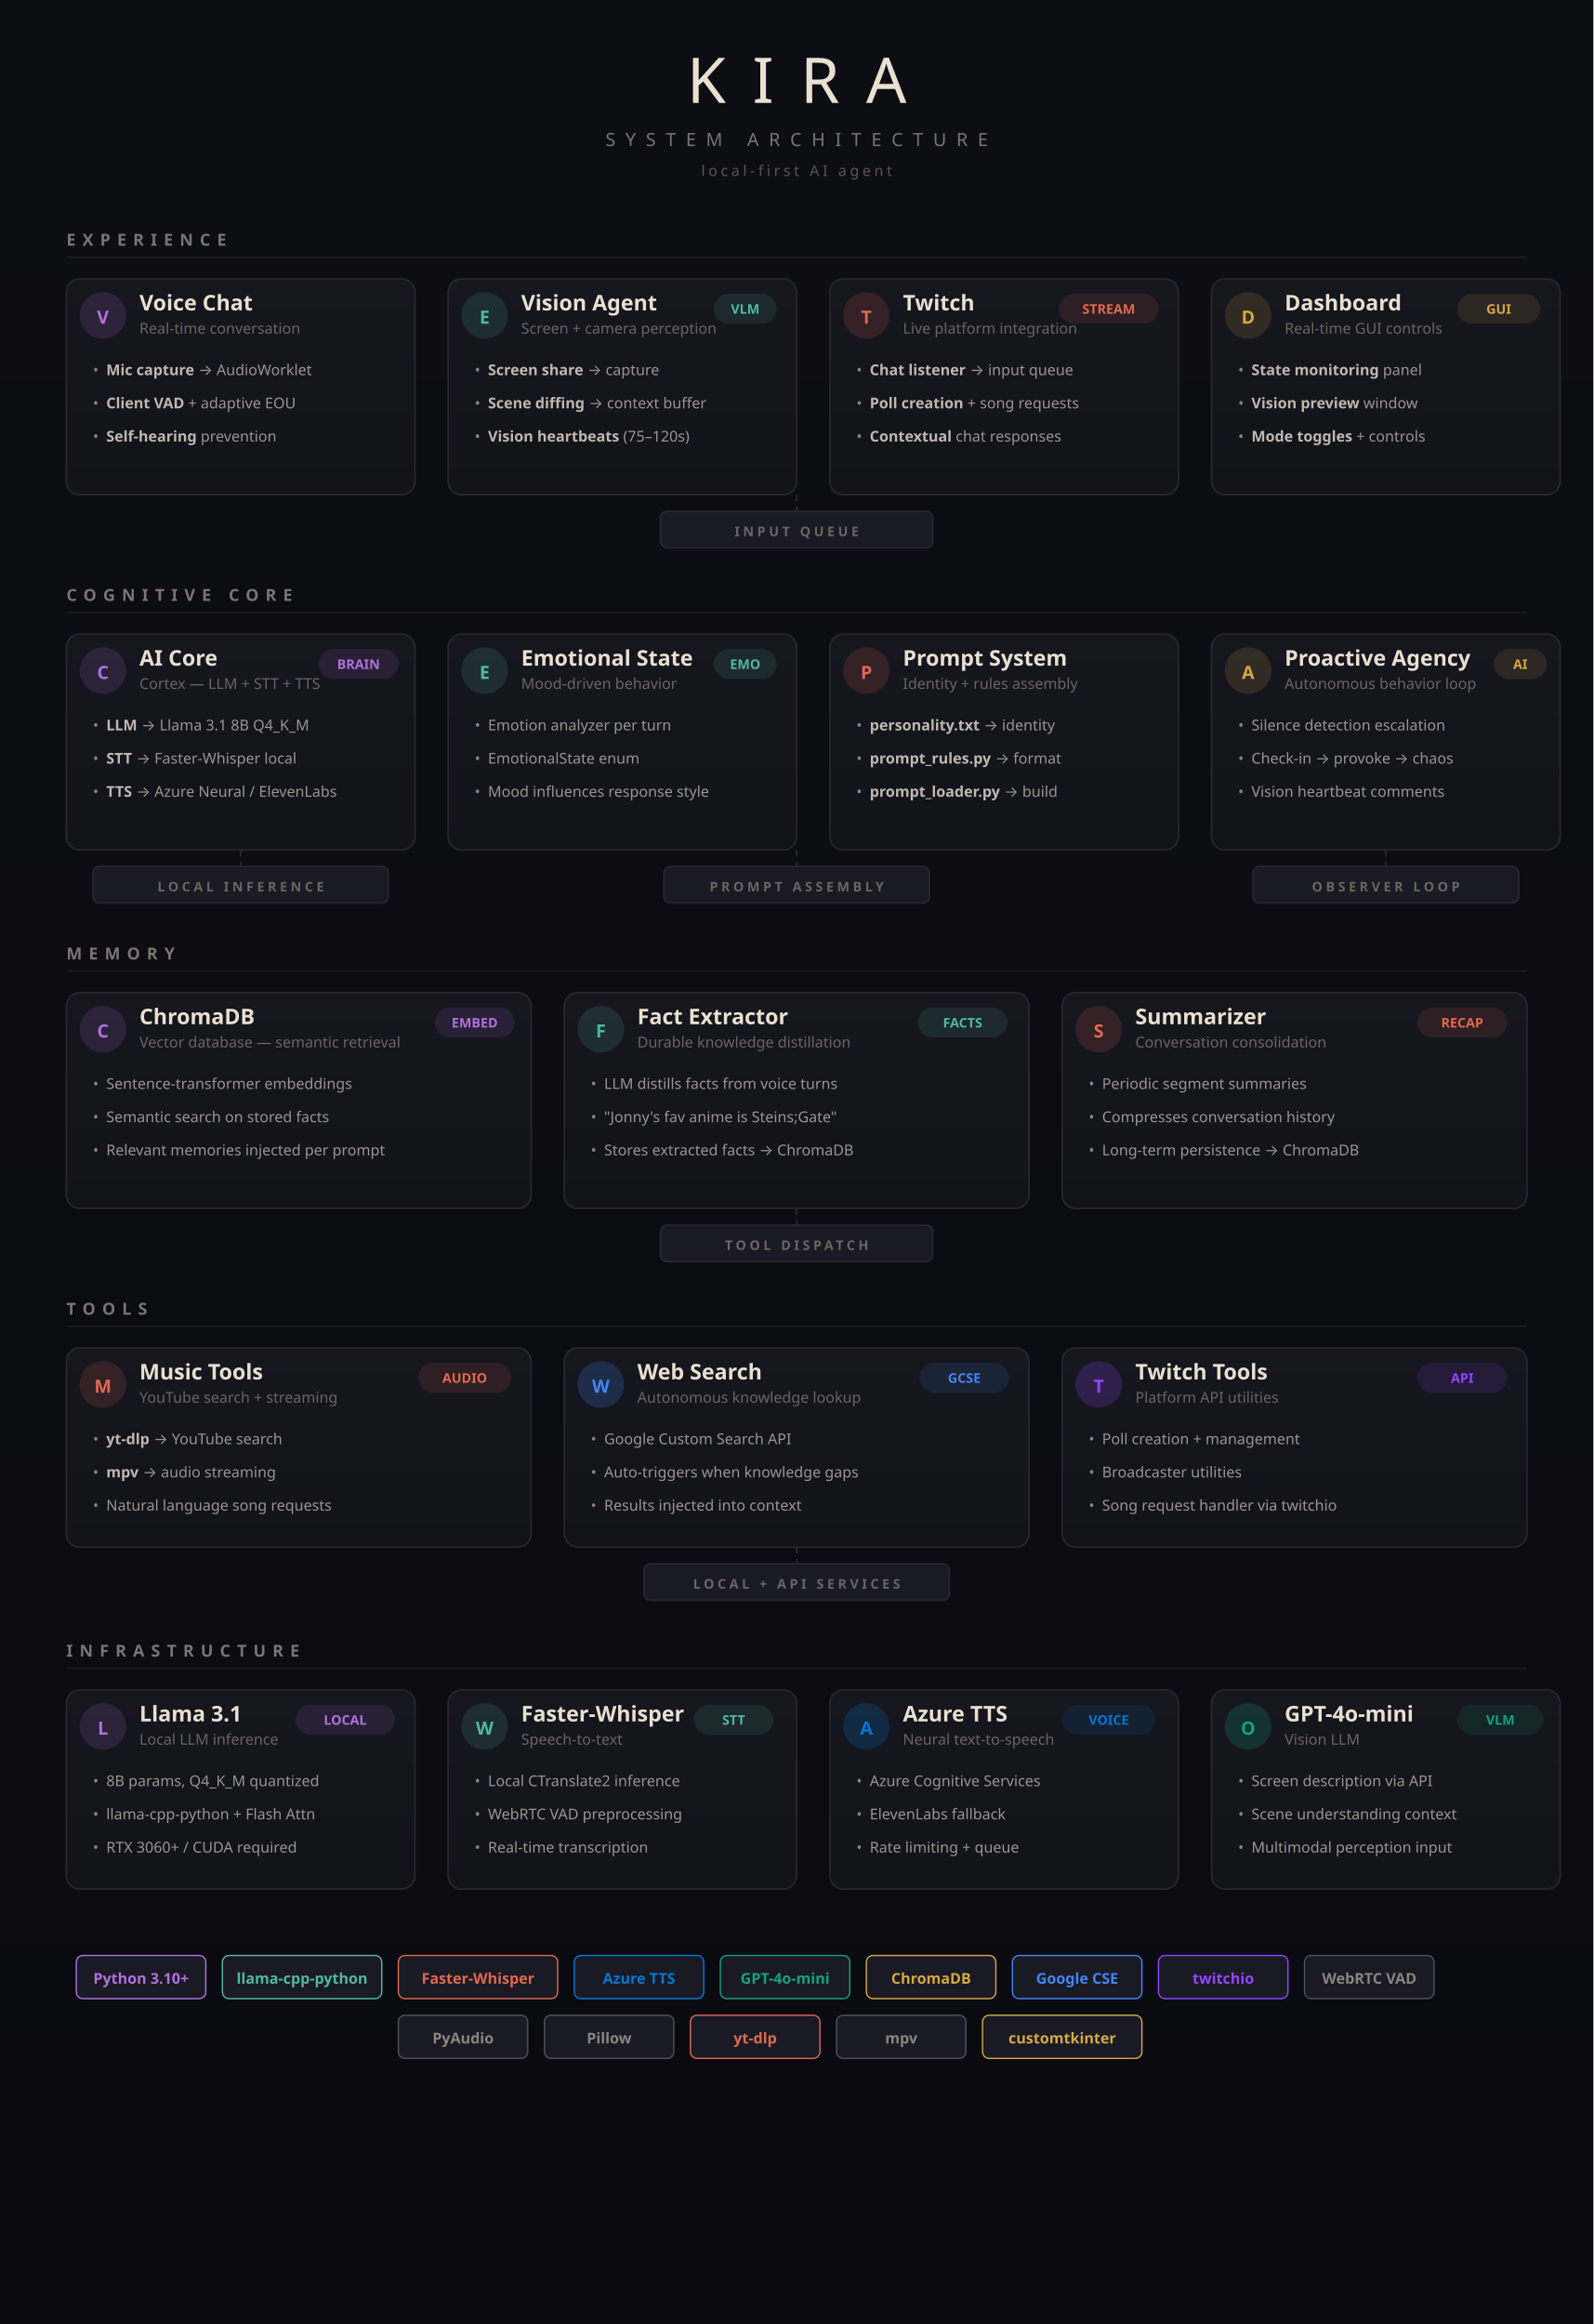
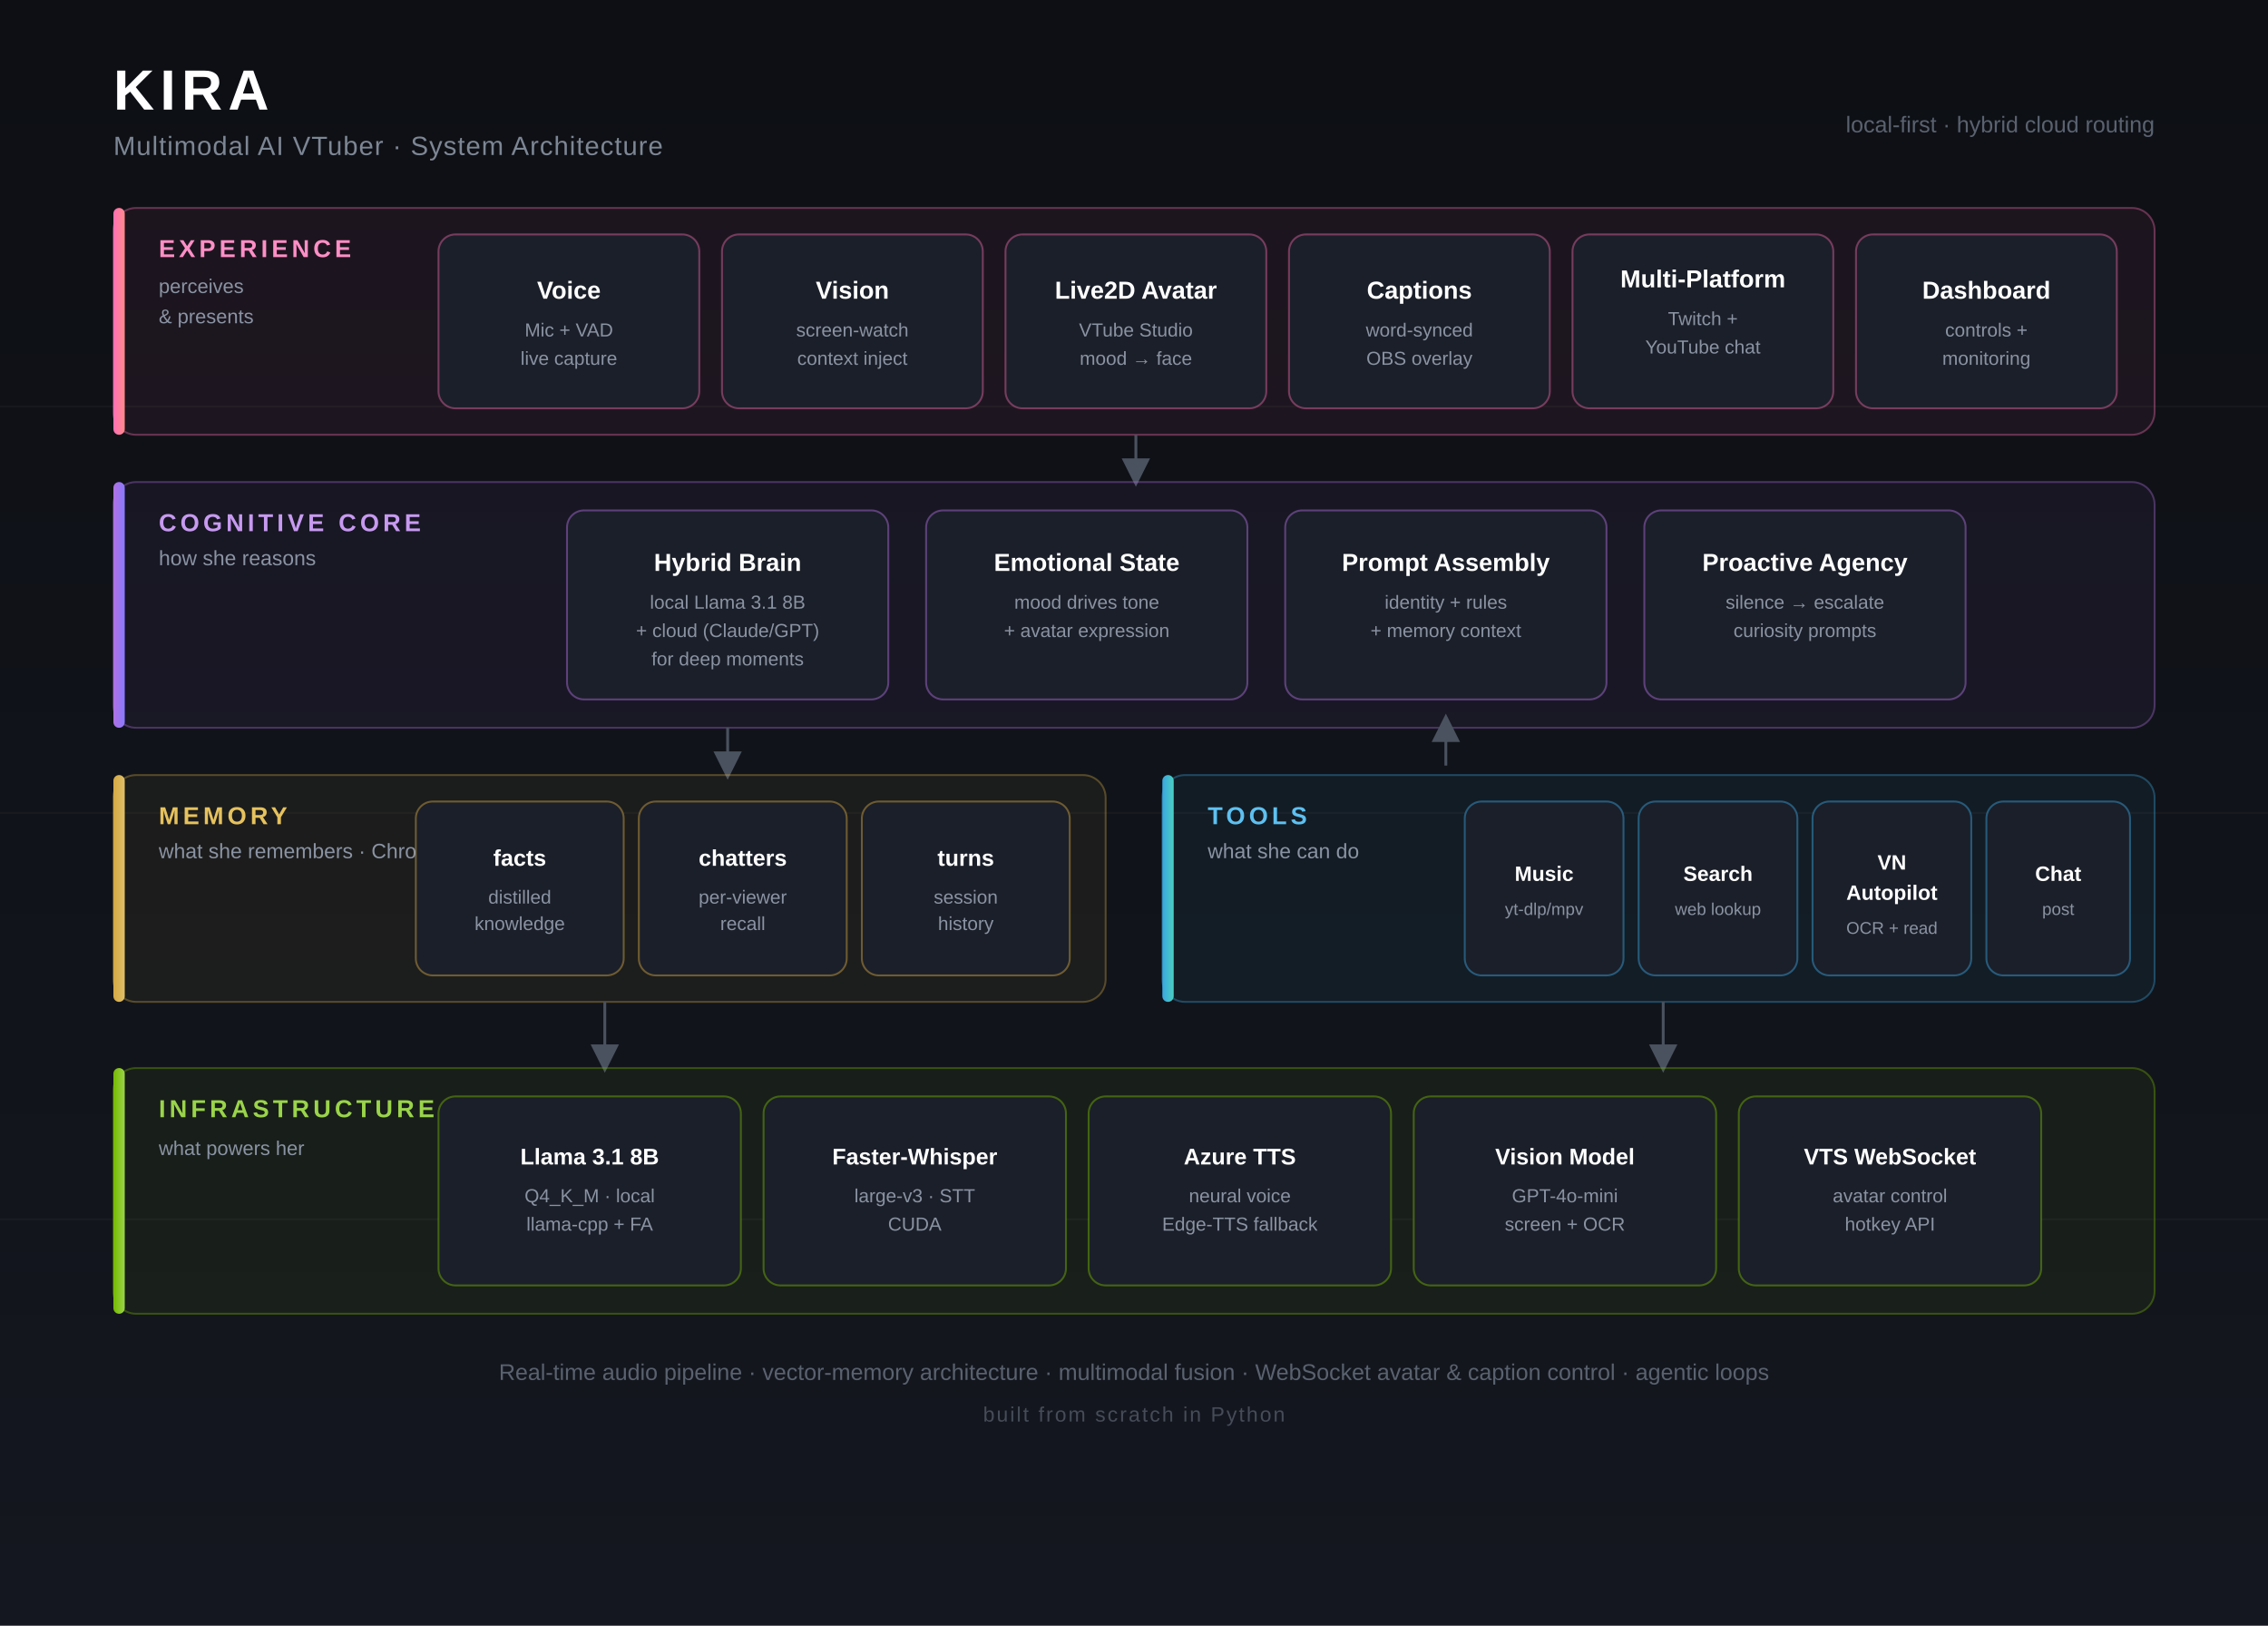
- <svg xmlns="http://www.w3.org/2000/svg" viewBox="0 0 960 1400" font-family="'Segoe UI', system-ui, -apple-system, sans-serif">
+ <svg xmlns="http://www.w3.org/2000/svg" viewBox="0 0 1200 860" font-family="'Segoe UI', 'Helvetica Neue', Arial, sans-serif">
  <defs>
    <linearGradient id="bg" x1="0" y1="0" x2="0" y2="1">
-       <stop offset="0%" stop-color="#0d0d14" />
-       <stop offset="100%" stop-color="#0a0a10" />
-     </linearGradient>
-     <linearGradient id="cardBg" x1="0" y1="0" x2="0" y2="1">
-       <stop offset="0%" stop-color="#16161f" />
-       <stop offset="100%" stop-color="#121219" />
-     </linearGradient>
+       <stop offset="0" stop-color="#0d0f14" />
+       <stop offset="1" stop-color="#14171f" />
+     </linearGradient>
+     <linearGradient id="experience" x1="0" y1="0" x2="1" y2="0">
+       <stop offset="0" stop-color="#ff6fb5" />
+       <stop offset="1" stop-color="#ff8a8a" />
+     </linearGradient>
+     <linearGradient id="cognitive" x1="0" y1="0" x2="1" y2="0">
+       <stop offset="0" stop-color="#b070e0" />
+       <stop offset="1" stop-color="#8a7aff" />
+     </linearGradient>
+     <linearGradient id="memory" x1="0" y1="0" x2="1" y2="0">
+       <stop offset="0" stop-color="#d4a843" />
+       <stop offset="1" stop-color="#e0c068" />
+     </linearGradient>
+     <linearGradient id="tools" x1="0" y1="0" x2="1" y2="0">
+       <stop offset="0" stop-color="#3aa6e0" />
+       <stop offset="1" stop-color="#4ad0c0" />
+     </linearGradient>
+     <linearGradient id="infra" x1="0" y1="0" x2="1" y2="0">
+       <stop offset="0" stop-color="#76b900" />
+       <stop offset="1" stop-color="#9ad44a" />
+     </linearGradient>
+     <filter id="glow" x="-20%" y="-20%" width="140%" height="140%">
+       <feGaussianBlur stdDeviation="3" result="b" />
+       <feMerge>
+         <feMergeNode in="b" />
+         <feMergeNode in="SourceGraphic" />
+       </feMerge>
+     </filter>
+     <marker id="arrow" markerWidth="10" markerHeight="10" refX="5" refY="5" orient="auto">
+       <path d="M0 0 L10 5 L0 10 z" fill="#4a5260" />
+     </marker>
  </defs>
-   <rect width="960" height="1400" fill="url(#bg)" />
-   <text x="480" y="62" text-anchor="middle" fill="#e8e0d0" font-size="38" font-weight="300" letter-spacing="16">KIRA</text>
-   <text x="480" y="88" text-anchor="middle" fill="#7a7572" font-size="11" letter-spacing="6" font-weight="400">SYSTEM ARCHITECTURE</text>
-   <text x="480" y="106" text-anchor="middle" fill="#5a5552" font-size="9" letter-spacing="2">local-first AI agent</text>
-   <text x="40" y="148" fill="#7a7572" font-size="10" letter-spacing="4" font-weight="600">EXPERIENCE</text>
-   <line x1="40" y1="155" x2="920" y2="155" stroke="#2a2530" stroke-width="0.5" />
-   <rect x="40" y="168" width="210" height="130" rx="8" fill="url(#cardBg)" stroke="#2a2530" stroke-width="1" />
-   <circle cx="62" cy="190" r="14" fill="#b070e0" opacity="0.15" />
-   <text x="62" y="195" text-anchor="middle" fill="#b070e0" font-size="11" font-weight="700">V</text>
-   <text x="84" y="187" fill="#e8e0d0" font-size="13" font-weight="600">Voice Chat</text>
-   <text x="84" y="201" fill="#6a6562" font-size="9">Real-time conversation</text>
-   <text x="56" y="226" fill="#8a8580" font-size="9">•</text>
-   <text x="64" y="226" fill="#9a9590" font-size="9">
-     <tspan font-weight="600" fill="#c0b8b0">Mic capture</tspan>  →  AudioWorklet</text>
-   <text x="56" y="246" fill="#8a8580" font-size="9">•</text>
-   <text x="64" y="246" fill="#9a9590" font-size="9">
-     <tspan font-weight="600" fill="#c0b8b0">Client VAD</tspan>  +  adaptive EOU</text>
-   <text x="56" y="266" fill="#8a8580" font-size="9">•</text>
-   <text x="64" y="266" fill="#9a9590" font-size="9">
-     <tspan font-weight="600" fill="#c0b8b0">Self-hearing</tspan> prevention</text>
-   <rect x="270" y="168" width="210" height="130" rx="8" fill="url(#cardBg)" stroke="#2a2530" stroke-width="1" />
-   <circle cx="292" cy="190" r="14" fill="#50b8a0" opacity="0.15" />
-   <text x="292" y="195" text-anchor="middle" fill="#50b8a0" font-size="11" font-weight="700">E</text>
-   <text x="314" y="187" fill="#e8e0d0" font-size="13" font-weight="600">Vision Agent</text>
-   <text x="314" y="201" fill="#6a6562" font-size="9">Screen + camera perception</text>
-   <rect x="430" y="177" width="38" height="18" rx="9" fill="#50b8a0" opacity="0.12" />
-   <text x="449" y="189" text-anchor="middle" fill="#50b8a0" font-size="8" font-weight="600">VLM</text>
-   <text x="286" y="226" fill="#8a8580" font-size="9">•</text>
-   <text x="294" y="226" fill="#9a9590" font-size="9">
-     <tspan font-weight="600" fill="#c0b8b0">Screen share</tspan>  →  capture</text>
-   <text x="286" y="246" fill="#8a8580" font-size="9">•</text>
-   <text x="294" y="246" fill="#9a9590" font-size="9">
-     <tspan font-weight="600" fill="#c0b8b0">Scene diffing</tspan>  →  context buffer</text>
-   <text x="286" y="266" fill="#8a8580" font-size="9">•</text>
-   <text x="294" y="266" fill="#9a9590" font-size="9">
-     <tspan font-weight="600" fill="#c0b8b0">Vision heartbeats</tspan> (75–120s)</text>
-   <rect x="500" y="168" width="210" height="130" rx="8" fill="url(#cardBg)" stroke="#2a2530" stroke-width="1" />
-   <circle cx="522" cy="190" r="14" fill="#e06850" opacity="0.15" />
-   <text x="522" y="195" text-anchor="middle" fill="#e06850" font-size="11" font-weight="700">T</text>
-   <text x="544" y="187" fill="#e8e0d0" font-size="13" font-weight="600">Twitch</text>
-   <text x="544" y="201" fill="#6a6562" font-size="9">Live platform integration</text>
-   <rect x="638" y="177" width="60" height="18" rx="9" fill="#e06850" opacity="0.12" />
-   <text x="668" y="189" text-anchor="middle" fill="#e06850" font-size="8" font-weight="600">STREAM</text>
-   <text x="516" y="226" fill="#8a8580" font-size="9">•</text>
-   <text x="524" y="226" fill="#9a9590" font-size="9">
-     <tspan font-weight="600" fill="#c0b8b0">Chat listener</tspan>  →  input queue</text>
-   <text x="516" y="246" fill="#8a8580" font-size="9">•</text>
-   <text x="524" y="246" fill="#9a9590" font-size="9">
-     <tspan font-weight="600" fill="#c0b8b0">Poll creation</tspan>  +  song requests</text>
-   <text x="516" y="266" fill="#8a8580" font-size="9">•</text>
-   <text x="524" y="266" fill="#9a9590" font-size="9">
-     <tspan font-weight="600" fill="#c0b8b0">Contextual</tspan> chat responses</text>
-   <rect x="730" y="168" width="210" height="130" rx="8" fill="url(#cardBg)" stroke="#2a2530" stroke-width="1" />
-   <circle cx="752" cy="190" r="14" fill="#d4a843" opacity="0.15" />
-   <text x="752" y="195" text-anchor="middle" fill="#d4a843" font-size="11" font-weight="700">D</text>
-   <text x="774" y="187" fill="#e8e0d0" font-size="13" font-weight="600">Dashboard</text>
-   <text x="774" y="201" fill="#6a6562" font-size="9">Real-time GUI controls</text>
-   <rect x="878" y="177" width="50" height="18" rx="9" fill="#d4a843" opacity="0.12" />
-   <text x="903" y="189" text-anchor="middle" fill="#d4a843" font-size="8" font-weight="600">GUI</text>
-   <text x="746" y="226" fill="#8a8580" font-size="9">•</text>
-   <text x="754" y="226" fill="#9a9590" font-size="9">
-     <tspan font-weight="600" fill="#c0b8b0">State monitoring</tspan> panel</text>
-   <text x="746" y="246" fill="#8a8580" font-size="9">•</text>
-   <text x="754" y="246" fill="#9a9590" font-size="9">
-     <tspan font-weight="600" fill="#c0b8b0">Vision preview</tspan> window</text>
-   <text x="746" y="266" fill="#8a8580" font-size="9">•</text>
-   <text x="754" y="266" fill="#9a9590" font-size="9">
-     <tspan font-weight="600" fill="#c0b8b0">Mode toggles</tspan>  +  controls</text>
-   <line x1="480" y1="298" x2="480" y2="326" stroke="#2a2530" stroke-width="1" stroke-dasharray="4,3" />
-   <rect x="398" y="308" width="164" height="22" rx="4" fill="#1a1a24" stroke="#2a2530" stroke-width="1" />
-   <text x="480" y="323" text-anchor="middle" fill="#6a6562" font-size="8" letter-spacing="2" font-weight="600">INPUT QUEUE</text>
-   <text x="40" y="362" fill="#7a7572" font-size="10" letter-spacing="4" font-weight="600">COGNITIVE CORE</text>
-   <line x1="40" y1="369" x2="920" y2="369" stroke="#2a2530" stroke-width="0.5" />
-   <rect x="40" y="382" width="210" height="130" rx="8" fill="url(#cardBg)" stroke="#2a2530" stroke-width="1" />
-   <circle cx="62" cy="404" r="14" fill="#b070e0" opacity="0.15" />
-   <text x="62" y="409" text-anchor="middle" fill="#b070e0" font-size="11" font-weight="700">C</text>
-   <text x="84" y="401" fill="#e8e0d0" font-size="13" font-weight="600">AI Core</text>
-   <text x="84" y="415" fill="#6a6562" font-size="9">Cortex — LLM + STT + TTS</text>
-   <rect x="192" y="391" width="48" height="18" rx="9" fill="#b070e0" opacity="0.12" />
-   <text x="216" y="403" text-anchor="middle" fill="#b070e0" font-size="8" font-weight="600">BRAIN</text>
-   <text x="56" y="440" fill="#8a8580" font-size="9">•</text>
-   <text x="64" y="440" fill="#9a9590" font-size="9">
-     <tspan font-weight="600" fill="#c0b8b0">LLM</tspan>  →  Llama 3.1 8B Q4_K_M</text>
-   <text x="56" y="460" fill="#8a8580" font-size="9">•</text>
-   <text x="64" y="460" fill="#9a9590" font-size="9">
-     <tspan font-weight="600" fill="#c0b8b0">STT</tspan>  →  Faster-Whisper local</text>
-   <text x="56" y="480" fill="#8a8580" font-size="9">•</text>
-   <text x="64" y="480" fill="#9a9590" font-size="9">
-     <tspan font-weight="600" fill="#c0b8b0">TTS</tspan>  →  Azure Neural / ElevenLabs</text>
-   <rect x="270" y="382" width="210" height="130" rx="8" fill="url(#cardBg)" stroke="#2a2530" stroke-width="1" />
-   <circle cx="292" cy="404" r="14" fill="#50b8a0" opacity="0.15" />
-   <text x="292" y="409" text-anchor="middle" fill="#50b8a0" font-size="11" font-weight="700">E</text>
-   <text x="314" y="401" fill="#e8e0d0" font-size="13" font-weight="600">Emotional State</text>
-   <text x="314" y="415" fill="#6a6562" font-size="9">Mood-driven behavior</text>
-   <rect x="430" y="391" width="38" height="18" rx="9" fill="#50b8a0" opacity="0.12" />
-   <text x="449" y="403" text-anchor="middle" fill="#50b8a0" font-size="8" font-weight="600">EMO</text>
-   <text x="286" y="440" fill="#8a8580" font-size="9">•</text>
-   <text x="294" y="440" fill="#9a9590" font-size="9">Emotion analyzer per turn</text>
-   <text x="286" y="460" fill="#8a8580" font-size="9">•</text>
-   <text x="294" y="460" fill="#9a9590" font-size="9">EmotionalState enum</text>
-   <text x="286" y="480" fill="#8a8580" font-size="9">•</text>
-   <text x="294" y="480" fill="#9a9590" font-size="9">Mood influences response style</text>
-   <rect x="500" y="382" width="210" height="130" rx="8" fill="url(#cardBg)" stroke="#2a2530" stroke-width="1" />
-   <circle cx="522" cy="404" r="14" fill="#e06850" opacity="0.15" />
-   <text x="522" y="409" text-anchor="middle" fill="#e06850" font-size="11" font-weight="700">P</text>
-   <text x="544" y="401" fill="#e8e0d0" font-size="13" font-weight="600">Prompt System</text>
-   <text x="544" y="415" fill="#6a6562" font-size="9">Identity + rules assembly</text>
-   <text x="516" y="440" fill="#8a8580" font-size="9">•</text>
-   <text x="524" y="440" fill="#9a9590" font-size="9">
-     <tspan font-weight="600" fill="#c0b8b0">personality.txt</tspan>  →  identity</text>
-   <text x="516" y="460" fill="#8a8580" font-size="9">•</text>
-   <text x="524" y="460" fill="#9a9590" font-size="9">
-     <tspan font-weight="600" fill="#c0b8b0">prompt_rules.py</tspan>  →  format</text>
-   <text x="516" y="480" fill="#8a8580" font-size="9">•</text>
-   <text x="524" y="480" fill="#9a9590" font-size="9">
-     <tspan font-weight="600" fill="#c0b8b0">prompt_loader.py</tspan>  →  build</text>
-   <rect x="730" y="382" width="210" height="130" rx="8" fill="url(#cardBg)" stroke="#2a2530" stroke-width="1" />
-   <circle cx="752" cy="404" r="14" fill="#d4a843" opacity="0.15" />
-   <text x="752" y="409" text-anchor="middle" fill="#d4a843" font-size="11" font-weight="700">A</text>
-   <text x="774" y="401" fill="#e8e0d0" font-size="13" font-weight="600">Proactive Agency</text>
-   <text x="774" y="415" fill="#6a6562" font-size="9">Autonomous behavior loop</text>
-   <rect x="900" y="391" width="32" height="18" rx="9" fill="#d4a843" opacity="0.12" />
-   <text x="916" y="403" text-anchor="middle" fill="#d4a843" font-size="8" font-weight="600">AI</text>
-   <text x="746" y="440" fill="#8a8580" font-size="9">•</text>
-   <text x="754" y="440" fill="#9a9590" font-size="9">Silence detection escalation</text>
-   <text x="746" y="460" fill="#8a8580" font-size="9">•</text>
-   <text x="754" y="460" fill="#9a9590" font-size="9">Check-in → provoke → chaos</text>
-   <text x="746" y="480" fill="#8a8580" font-size="9">•</text>
-   <text x="754" y="480" fill="#9a9590" font-size="9">Vision heartbeat comments</text>
-   <line x1="145" y1="512" x2="145" y2="540" stroke="#2a2530" stroke-width="1" stroke-dasharray="4,3" />
-   <rect x="56" y="522" width="178" height="22" rx="4" fill="#1a1a24" stroke="#2a2530" stroke-width="1" />
-   <text x="145" y="537" text-anchor="middle" fill="#6a6562" font-size="8" letter-spacing="2" font-weight="600">LOCAL INFERENCE</text>
-   <line x1="480" y1="512" x2="480" y2="540" stroke="#2a2530" stroke-width="1" stroke-dasharray="4,3" />
-   <rect x="400" y="522" width="160" height="22" rx="4" fill="#1a1a24" stroke="#2a2530" stroke-width="1" />
-   <text x="480" y="537" text-anchor="middle" fill="#6a6562" font-size="8" letter-spacing="2" font-weight="600">PROMPT ASSEMBLY</text>
-   <line x1="835" y1="512" x2="835" y2="540" stroke="#2a2530" stroke-width="1" stroke-dasharray="4,3" />
-   <rect x="755" y="522" width="160" height="22" rx="4" fill="#1a1a24" stroke="#2a2530" stroke-width="1" />
-   <text x="835" y="537" text-anchor="middle" fill="#6a6562" font-size="8" letter-spacing="2" font-weight="600">OBSERVER LOOP</text>
-   <text x="40" y="578" fill="#7a7572" font-size="10" letter-spacing="4" font-weight="600">MEMORY</text>
-   <line x1="40" y1="585" x2="920" y2="585" stroke="#2a2530" stroke-width="0.5" />
-   <rect x="40" y="598" width="280" height="130" rx="8" fill="url(#cardBg)" stroke="#2a2530" stroke-width="1" />
-   <circle cx="62" cy="620" r="14" fill="#b070e0" opacity="0.15" />
-   <text x="62" y="625" text-anchor="middle" fill="#b070e0" font-size="11" font-weight="700">C</text>
-   <text x="84" y="617" fill="#e8e0d0" font-size="13" font-weight="600">ChromaDB</text>
-   <text x="84" y="631" fill="#6a6562" font-size="9">Vector database — semantic retrieval</text>
-   <rect x="262" y="607" width="48" height="18" rx="9" fill="#b070e0" opacity="0.12" />
-   <text x="286" y="619" text-anchor="middle" fill="#b070e0" font-size="8" font-weight="600">EMBED</text>
-   <text x="56" y="656" fill="#8a8580" font-size="9">•</text>
-   <text x="64" y="656" fill="#9a9590" font-size="9">Sentence-transformer embeddings</text>
-   <text x="56" y="676" fill="#8a8580" font-size="9">•</text>
-   <text x="64" y="676" fill="#9a9590" font-size="9">Semantic search on stored facts</text>
-   <text x="56" y="696" fill="#8a8580" font-size="9">•</text>
-   <text x="64" y="696" fill="#9a9590" font-size="9">Relevant memories injected per prompt</text>
-   <rect x="340" y="598" width="280" height="130" rx="8" fill="url(#cardBg)" stroke="#2a2530" stroke-width="1" />
-   <circle cx="362" cy="620" r="14" fill="#50b8a0" opacity="0.15" />
-   <text x="362" y="625" text-anchor="middle" fill="#50b8a0" font-size="11" font-weight="700">F</text>
-   <text x="384" y="617" fill="#e8e0d0" font-size="13" font-weight="600">Fact Extractor</text>
-   <text x="384" y="631" fill="#6a6562" font-size="9">Durable knowledge distillation</text>
-   <rect x="553" y="607" width="54" height="18" rx="9" fill="#50b8a0" opacity="0.12" />
-   <text x="580" y="619" text-anchor="middle" fill="#50b8a0" font-size="8" font-weight="600">FACTS</text>
-   <text x="356" y="656" fill="#8a8580" font-size="9">•</text>
-   <text x="364" y="656" fill="#9a9590" font-size="9">LLM distills facts from voice turns</text>
-   <text x="356" y="676" fill="#8a8580" font-size="9">•</text>
-   <text x="364" y="676" fill="#9a9590" font-size="9">"Jonny's fav anime is Steins;Gate"</text>
-   <text x="356" y="696" fill="#8a8580" font-size="9">•</text>
-   <text x="364" y="696" fill="#9a9590" font-size="9">Stores extracted facts → ChromaDB</text>
-   <rect x="640" y="598" width="280" height="130" rx="8" fill="url(#cardBg)" stroke="#2a2530" stroke-width="1" />
-   <circle cx="662" cy="620" r="14" fill="#e06850" opacity="0.15" />
-   <text x="662" y="625" text-anchor="middle" fill="#e06850" font-size="11" font-weight="700">S</text>
-   <text x="684" y="617" fill="#e8e0d0" font-size="13" font-weight="600">Summarizer</text>
-   <text x="684" y="631" fill="#6a6562" font-size="9">Conversation consolidation</text>
-   <rect x="854" y="607" width="54" height="18" rx="9" fill="#e06850" opacity="0.12" />
-   <text x="881" y="619" text-anchor="middle" fill="#e06850" font-size="8" font-weight="600">RECAP</text>
-   <text x="656" y="656" fill="#8a8580" font-size="9">•</text>
-   <text x="664" y="656" fill="#9a9590" font-size="9">Periodic segment summaries</text>
-   <text x="656" y="676" fill="#8a8580" font-size="9">•</text>
-   <text x="664" y="676" fill="#9a9590" font-size="9">Compresses conversation history</text>
-   <text x="656" y="696" fill="#8a8580" font-size="9">•</text>
-   <text x="664" y="696" fill="#9a9590" font-size="9">Long-term persistence → ChromaDB</text>
-   <line x1="480" y1="728" x2="480" y2="756" stroke="#2a2530" stroke-width="1" stroke-dasharray="4,3" />
-   <rect x="398" y="738" width="164" height="22" rx="4" fill="#1a1a24" stroke="#2a2530" stroke-width="1" />
-   <text x="480" y="753" text-anchor="middle" fill="#6a6562" font-size="8" letter-spacing="2" font-weight="600">TOOL DISPATCH</text>
-   <text x="40" y="792" fill="#7a7572" font-size="10" letter-spacing="4" font-weight="600">TOOLS</text>
-   <line x1="40" y1="799" x2="920" y2="799" stroke="#2a2530" stroke-width="0.5" />
-   <rect x="40" y="812" width="280" height="120" rx="8" fill="url(#cardBg)" stroke="#2a2530" stroke-width="1" />
-   <circle cx="62" cy="834" r="14" fill="#e06850" opacity="0.15" />
-   <text x="62" y="839" text-anchor="middle" fill="#e06850" font-size="11" font-weight="700">M</text>
-   <text x="84" y="831" fill="#e8e0d0" font-size="13" font-weight="600">Music Tools</text>
-   <text x="84" y="845" fill="#6a6562" font-size="9">YouTube search + streaming</text>
-   <rect x="252" y="821" width="56" height="18" rx="9" fill="#e06850" opacity="0.12" />
-   <text x="280" y="833" text-anchor="middle" fill="#e06850" font-size="8" font-weight="600">AUDIO</text>
-   <text x="56" y="870" fill="#8a8580" font-size="9">•</text>
-   <text x="64" y="870" fill="#9a9590" font-size="9">
-     <tspan font-weight="600" fill="#c0b8b0">yt-dlp</tspan>  →  YouTube search</text>
-   <text x="56" y="890" fill="#8a8580" font-size="9">•</text>
-   <text x="64" y="890" fill="#9a9590" font-size="9">
-     <tspan font-weight="600" fill="#c0b8b0">mpv</tspan>  →  audio streaming</text>
-   <text x="56" y="910" fill="#8a8580" font-size="9">•</text>
-   <text x="64" y="910" fill="#9a9590" font-size="9">Natural language song requests</text>
-   <rect x="340" y="812" width="280" height="120" rx="8" fill="url(#cardBg)" stroke="#2a2530" stroke-width="1" />
-   <circle cx="362" cy="834" r="14" fill="#4285f4" opacity="0.2" />
-   <text x="362" y="839" text-anchor="middle" fill="#4285f4" font-size="11" font-weight="700">W</text>
-   <text x="384" y="831" fill="#e8e0d0" font-size="13" font-weight="600">Web Search</text>
-   <text x="384" y="845" fill="#6a6562" font-size="9">Autonomous knowledge lookup</text>
-   <rect x="554" y="821" width="54" height="18" rx="9" fill="#4285f4" opacity="0.12" />
-   <text x="581" y="833" text-anchor="middle" fill="#4285f4" font-size="8" font-weight="600">GCSE</text>
-   <text x="356" y="870" fill="#8a8580" font-size="9">•</text>
-   <text x="364" y="870" fill="#9a9590" font-size="9">Google Custom Search API</text>
-   <text x="356" y="890" fill="#8a8580" font-size="9">•</text>
-   <text x="364" y="890" fill="#9a9590" font-size="9">Auto-triggers when knowledge gaps</text>
-   <text x="356" y="910" fill="#8a8580" font-size="9">•</text>
-   <text x="364" y="910" fill="#9a9590" font-size="9">Results injected into context</text>
-   <rect x="640" y="812" width="280" height="120" rx="8" fill="url(#cardBg)" stroke="#2a2530" stroke-width="1" />
-   <circle cx="662" cy="834" r="14" fill="#9146ff" opacity="0.2" />
-   <text x="662" y="839" text-anchor="middle" fill="#9146ff" font-size="11" font-weight="700">T</text>
-   <text x="684" y="831" fill="#e8e0d0" font-size="13" font-weight="600">Twitch Tools</text>
-   <text x="684" y="845" fill="#6a6562" font-size="9">Platform API utilities</text>
-   <rect x="854" y="821" width="54" height="18" rx="9" fill="#9146ff" opacity="0.12" />
-   <text x="881" y="833" text-anchor="middle" fill="#9146ff" font-size="8" font-weight="600">API</text>
-   <text x="656" y="870" fill="#8a8580" font-size="9">•</text>
-   <text x="664" y="870" fill="#9a9590" font-size="9">Poll creation + management</text>
-   <text x="656" y="890" fill="#8a8580" font-size="9">•</text>
-   <text x="664" y="890" fill="#9a9590" font-size="9">Broadcaster utilities</text>
-   <text x="656" y="910" fill="#8a8580" font-size="9">•</text>
-   <text x="664" y="910" fill="#9a9590" font-size="9">Song request handler via twitchio</text>
-   <line x1="480" y1="932" x2="480" y2="960" stroke="#2a2530" stroke-width="1" stroke-dasharray="4,3" />
-   <rect x="388" y="942" width="184" height="22" rx="4" fill="#1a1a24" stroke="#2a2530" stroke-width="1" />
-   <text x="480" y="957" text-anchor="middle" fill="#6a6562" font-size="8" letter-spacing="2" font-weight="600">LOCAL + API SERVICES</text>
-   <text x="40" y="998" fill="#7a7572" font-size="10" letter-spacing="4" font-weight="600">INFRASTRUCTURE</text>
-   <line x1="40" y1="1005" x2="920" y2="1005" stroke="#2a2530" stroke-width="0.5" />
-   <rect x="40" y="1018" width="210" height="120" rx="8" fill="url(#cardBg)" stroke="#2a2530" stroke-width="1" />
-   <circle cx="62" cy="1040" r="14" fill="#b070e0" opacity="0.15" />
-   <text x="62" y="1045" text-anchor="middle" fill="#b070e0" font-size="11" font-weight="700">L</text>
-   <text x="84" y="1037" fill="#e8e0d0" font-size="13" font-weight="600">Llama 3.1</text>
-   <text x="84" y="1051" fill="#6a6562" font-size="9">Local LLM inference</text>
-   <rect x="178" y="1027" width="60" height="18" rx="9" fill="#b070e0" opacity="0.12" />
-   <text x="208" y="1039" text-anchor="middle" fill="#b070e0" font-size="8" font-weight="600">LOCAL</text>
-   <text x="56" y="1076" fill="#8a8580" font-size="9">•</text>
-   <text x="64" y="1076" fill="#9a9590" font-size="9">8B params, Q4_K_M quantized</text>
-   <text x="56" y="1096" fill="#8a8580" font-size="9">•</text>
-   <text x="64" y="1096" fill="#9a9590" font-size="9">llama-cpp-python + Flash Attn</text>
-   <text x="56" y="1116" fill="#8a8580" font-size="9">•</text>
-   <text x="64" y="1116" fill="#9a9590" font-size="9">RTX 3060+ / CUDA required</text>
-   <rect x="270" y="1018" width="210" height="120" rx="8" fill="url(#cardBg)" stroke="#2a2530" stroke-width="1" />
-   <circle cx="292" cy="1040" r="14" fill="#50b8a0" opacity="0.15" />
-   <text x="292" y="1045" text-anchor="middle" fill="#50b8a0" font-size="11" font-weight="700">W</text>
-   <text x="314" y="1037" fill="#e8e0d0" font-size="13" font-weight="600">Faster-Whisper</text>
-   <text x="314" y="1051" fill="#6a6562" font-size="9">Speech-to-text</text>
-   <rect x="418" y="1027" width="48" height="18" rx="9" fill="#50b8a0" opacity="0.12" />
-   <text x="442" y="1039" text-anchor="middle" fill="#50b8a0" font-size="8" font-weight="600">STT</text>
-   <text x="286" y="1076" fill="#8a8580" font-size="9">•</text>
-   <text x="294" y="1076" fill="#9a9590" font-size="9">Local CTranslate2 inference</text>
-   <text x="286" y="1096" fill="#8a8580" font-size="9">•</text>
-   <text x="294" y="1096" fill="#9a9590" font-size="9">WebRTC VAD preprocessing</text>
-   <text x="286" y="1116" fill="#8a8580" font-size="9">•</text>
-   <text x="294" y="1116" fill="#9a9590" font-size="9">Real-time transcription</text>
-   <rect x="500" y="1018" width="210" height="120" rx="8" fill="url(#cardBg)" stroke="#2a2530" stroke-width="1" />
-   <circle cx="522" cy="1040" r="14" fill="#0078d4" opacity="0.2" />
-   <text x="522" y="1045" text-anchor="middle" fill="#0078d4" font-size="11" font-weight="700">A</text>
-   <text x="544" y="1037" fill="#e8e0d0" font-size="13" font-weight="600">Azure TTS</text>
-   <text x="544" y="1051" fill="#6a6562" font-size="9">Neural text-to-speech</text>
-   <rect x="640" y="1027" width="56" height="18" rx="9" fill="#0078d4" opacity="0.12" />
-   <text x="668" y="1039" text-anchor="middle" fill="#0078d4" font-size="8" font-weight="600">VOICE</text>
-   <text x="516" y="1076" fill="#8a8580" font-size="9">•</text>
-   <text x="524" y="1076" fill="#9a9590" font-size="9">Azure Cognitive Services</text>
-   <text x="516" y="1096" fill="#8a8580" font-size="9">•</text>
-   <text x="524" y="1096" fill="#9a9590" font-size="9">ElevenLabs fallback</text>
-   <text x="516" y="1116" fill="#8a8580" font-size="9">•</text>
-   <text x="524" y="1116" fill="#9a9590" font-size="9">Rate limiting + queue</text>
-   <rect x="730" y="1018" width="210" height="120" rx="8" fill="url(#cardBg)" stroke="#2a2530" stroke-width="1" />
-   <circle cx="752" cy="1040" r="14" fill="#10a37f" opacity="0.2" />
-   <text x="752" y="1045" text-anchor="middle" fill="#10a37f" font-size="11" font-weight="700">O</text>
-   <text x="774" y="1037" fill="#e8e0d0" font-size="13" font-weight="600">GPT-4o-mini</text>
-   <text x="774" y="1051" fill="#6a6562" font-size="9">Vision LLM</text>
-   <rect x="878" y="1027" width="52" height="18" rx="9" fill="#10a37f" opacity="0.12" />
-   <text x="904" y="1039" text-anchor="middle" fill="#10a37f" font-size="8" font-weight="600">VLM</text>
-   <text x="746" y="1076" fill="#8a8580" font-size="9">•</text>
-   <text x="754" y="1076" fill="#9a9590" font-size="9">Screen description via API</text>
-   <text x="746" y="1096" fill="#8a8580" font-size="9">•</text>
-   <text x="754" y="1096" fill="#9a9590" font-size="9">Scene understanding context</text>
-   <text x="746" y="1116" fill="#8a8580" font-size="9">•</text>
-   <text x="754" y="1116" fill="#9a9590" font-size="9">Multimodal perception input</text>
-   <rect x="46" y="1178" width="78" height="26" rx="4" fill="#1a1a24" stroke="#b070e0" stroke-width="0.8" />
-   <text x="85" y="1195" text-anchor="middle" fill="#b070e0" font-size="9" font-weight="600">Python 3.10+</text>
-   <rect x="134" y="1178" width="96" height="26" rx="4" fill="#1a1a24" stroke="#50b8a0" stroke-width="0.8" />
-   <text x="182" y="1195" text-anchor="middle" fill="#50b8a0" font-size="9" font-weight="600">llama-cpp-python</text>
-   <rect x="240" y="1178" width="96" height="26" rx="4" fill="#1a1a24" stroke="#e06850" stroke-width="0.8" />
-   <text x="288" y="1195" text-anchor="middle" fill="#e06850" font-size="9" font-weight="600">Faster-Whisper</text>
-   <rect x="346" y="1178" width="78" height="26" rx="4" fill="#1a1a24" stroke="#0078d4" stroke-width="0.8" />
-   <text x="385" y="1195" text-anchor="middle" fill="#0078d4" font-size="9" font-weight="600">Azure TTS</text>
-   <rect x="434" y="1178" width="78" height="26" rx="4" fill="#1a1a24" stroke="#10a37f" stroke-width="0.8" />
-   <text x="473" y="1195" text-anchor="middle" fill="#10a37f" font-size="9" font-weight="600">GPT-4o-mini</text>
-   <rect x="522" y="1178" width="78" height="26" rx="4" fill="#1a1a24" stroke="#d4a843" stroke-width="0.8" />
-   <text x="561" y="1195" text-anchor="middle" fill="#d4a843" font-size="9" font-weight="600">ChromaDB</text>
-   <rect x="610" y="1178" width="78" height="26" rx="4" fill="#1a1a24" stroke="#4285f4" stroke-width="0.8" />
-   <text x="649" y="1195" text-anchor="middle" fill="#4285f4" font-size="9" font-weight="600">Google CSE</text>
-   <rect x="698" y="1178" width="78" height="26" rx="4" fill="#1a1a24" stroke="#9146ff" stroke-width="0.8" />
-   <text x="737" y="1195" text-anchor="middle" fill="#9146ff" font-size="9" font-weight="600">twitchio</text>
-   <rect x="786" y="1178" width="78" height="26" rx="4" fill="#1a1a24" stroke="#e8e0d0" stroke-width="0.8" stroke-opacity="0.3" />
-   <text x="825" y="1195" text-anchor="middle" fill="#8a8580" font-size="9" font-weight="600">WebRTC VAD</text>
-   <rect x="240" y="1214" width="78" height="26" rx="4" fill="#1a1a24" stroke="#e8e0d0" stroke-width="0.8" stroke-opacity="0.3" />
-   <text x="279" y="1231" text-anchor="middle" fill="#8a8580" font-size="9" font-weight="600">PyAudio</text>
-   <rect x="328" y="1214" width="78" height="26" rx="4" fill="#1a1a24" stroke="#e8e0d0" stroke-width="0.8" stroke-opacity="0.3" />
-   <text x="367" y="1231" text-anchor="middle" fill="#8a8580" font-size="9" font-weight="600">Pillow</text>
-   <rect x="416" y="1214" width="78" height="26" rx="4" fill="#1a1a24" stroke="#e06850" stroke-width="0.8" />
-   <text x="455" y="1231" text-anchor="middle" fill="#e06850" font-size="9" font-weight="600">yt-dlp</text>
-   <rect x="504" y="1214" width="78" height="26" rx="4" fill="#1a1a24" stroke="#e8e0d0" stroke-width="0.8" stroke-opacity="0.3" />
-   <text x="543" y="1231" text-anchor="middle" fill="#8a8580" font-size="9" font-weight="600">mpv</text>
-   <rect x="592" y="1214" width="96" height="26" rx="4" fill="#1a1a24" stroke="#d4a843" stroke-width="0.8" />
-   <text x="640" y="1231" text-anchor="middle" fill="#d4a843" font-size="9" font-weight="600">customtkinter</text>
+   <rect width="1200" height="860" fill="url(#bg)" />
+   <g stroke="#ffffff" stroke-opacity="0.03">
+     <line x1="0" y1="215" x2="1200" y2="215" />
+     <line x1="0" y1="430" x2="1200" y2="430" />
+     <line x1="0" y1="645" x2="1200" y2="645" />
+   </g>
+   <text x="60" y="58" fill="#ffffff" font-size="30" font-weight="700" letter-spacing="3">KIRA</text>
+   <text x="60" y="82" fill="#7d8694" font-size="14" letter-spacing="0.5">Multimodal AI VTuber · System Architecture</text>
+   <text x="1140" y="70" text-anchor="end" fill="#5a6270" font-size="12">local-first · hybrid cloud routing</text>
+   <g>
+     <rect x="60" y="110" width="1080" height="120" rx="12" fill="#ff6fb5" fill-opacity="0.06" stroke="#ff6fb5" stroke-opacity="0.35" />
+     <rect x="60" y="110" width="6" height="120" rx="3" fill="url(#experience)" />
+     <text x="84" y="136" fill="#ff8fc6" font-size="13" font-weight="700" letter-spacing="2">EXPERIENCE</text>
+     <text x="84" y="155" fill="#8a93a3" font-size="10.5">perceives</text>
+     <text x="84" y="171" fill="#8a93a3" font-size="10.5">&amp; presents</text>
+     <g>
+       <rect x="232" y="124" width="138" height="92" rx="9" fill="#1b1f29" stroke="#ff6fb5" stroke-opacity="0.4" />
+       <text x="301" y="158" text-anchor="middle" fill="#fff" font-size="13" font-weight="600">Voice</text>
+       <text x="301" y="178" text-anchor="middle" fill="#8a93a3" font-size="10">Mic + VAD</text>
+       <text x="301" y="193" text-anchor="middle" fill="#8a93a3" font-size="10">live capture</text>
+     </g>
+     <g>
+       <rect x="382" y="124" width="138" height="92" rx="9" fill="#1b1f29" stroke="#ff6fb5" stroke-opacity="0.4" />
+       <text x="451" y="158" text-anchor="middle" fill="#fff" font-size="13" font-weight="600">Vision</text>
+       <text x="451" y="178" text-anchor="middle" fill="#8a93a3" font-size="10">screen-watch</text>
+       <text x="451" y="193" text-anchor="middle" fill="#8a93a3" font-size="10">context inject</text>
+     </g>
+     <g>
+       <rect x="532" y="124" width="138" height="92" rx="9" fill="#1b1f29" stroke="#ff6fb5" stroke-opacity="0.4" />
+       <text x="601" y="158" text-anchor="middle" fill="#fff" font-size="13" font-weight="600">Live2D Avatar</text>
+       <text x="601" y="178" text-anchor="middle" fill="#8a93a3" font-size="10">VTube Studio</text>
+       <text x="601" y="193" text-anchor="middle" fill="#8a93a3" font-size="10">mood → face</text>
+     </g>
+     <g>
+       <rect x="682" y="124" width="138" height="92" rx="9" fill="#1b1f29" stroke="#ff6fb5" stroke-opacity="0.4" />
+       <text x="751" y="158" text-anchor="middle" fill="#fff" font-size="13" font-weight="600">Captions</text>
+       <text x="751" y="178" text-anchor="middle" fill="#8a93a3" font-size="10">word-synced</text>
+       <text x="751" y="193" text-anchor="middle" fill="#8a93a3" font-size="10">OBS overlay</text>
+     </g>
+     <g>
+       <rect x="832" y="124" width="138" height="92" rx="9" fill="#1b1f29" stroke="#ff6fb5" stroke-opacity="0.4" />
+       <text x="901" y="152" text-anchor="middle" fill="#fff" font-size="13" font-weight="600">Multi-Platform</text>
+       <text x="901" y="172" text-anchor="middle" fill="#8a93a3" font-size="10">Twitch +</text>
+       <text x="901" y="187" text-anchor="middle" fill="#8a93a3" font-size="10">YouTube chat</text>
+     </g>
+     <g>
+       <rect x="982" y="124" width="138" height="92" rx="9" fill="#1b1f29" stroke="#ff6fb5" stroke-opacity="0.4" />
+       <text x="1051" y="158" text-anchor="middle" fill="#fff" font-size="13" font-weight="600">Dashboard</text>
+       <text x="1051" y="178" text-anchor="middle" fill="#8a93a3" font-size="10">controls +</text>
+       <text x="1051" y="193" text-anchor="middle" fill="#8a93a3" font-size="10">monitoring</text>
+     </g>
+   </g>
+   <g stroke="#4a5260" stroke-width="1.5" fill="none">
+     <path d="M601 230 L601 250" marker-end="url(#arrow)" />
+   </g>
+   <g>
+     <rect x="60" y="255" width="1080" height="130" rx="12" fill="#b070e0" fill-opacity="0.06" stroke="#b070e0" stroke-opacity="0.35" />
+     <rect x="60" y="255" width="6" height="130" rx="3" fill="url(#cognitive)" />
+     <text x="84" y="281" fill="#c79af0" font-size="13" font-weight="700" letter-spacing="2">COGNITIVE CORE</text>
+     <text x="84" y="299" fill="#8a93a3" font-size="11">how she reasons</text>
+     <g>
+       <rect x="300" y="270" width="170" height="100" rx="9" fill="#1b1f29" stroke="#b070e0" stroke-opacity="0.45" />
+       <text x="385" y="302" text-anchor="middle" fill="#fff" font-size="13" font-weight="600">Hybrid Brain</text>
+       <text x="385" y="322" text-anchor="middle" fill="#8a93a3" font-size="10">local Llama 3.1 8B</text>
+       <text x="385" y="337" text-anchor="middle" fill="#8a93a3" font-size="10">+ cloud (Claude/GPT)</text>
+       <text x="385" y="352" text-anchor="middle" fill="#8a93a3" font-size="10">for deep moments</text>
+     </g>
+     <g>
+       <rect x="490" y="270" width="170" height="100" rx="9" fill="#1b1f29" stroke="#b070e0" stroke-opacity="0.45" />
+       <text x="575" y="302" text-anchor="middle" fill="#fff" font-size="13" font-weight="600">Emotional State</text>
+       <text x="575" y="322" text-anchor="middle" fill="#8a93a3" font-size="10">mood drives tone</text>
+       <text x="575" y="337" text-anchor="middle" fill="#8a93a3" font-size="10">+ avatar expression</text>
+     </g>
+     <g>
+       <rect x="680" y="270" width="170" height="100" rx="9" fill="#1b1f29" stroke="#b070e0" stroke-opacity="0.45" />
+       <text x="765" y="302" text-anchor="middle" fill="#fff" font-size="13" font-weight="600">Prompt Assembly</text>
+       <text x="765" y="322" text-anchor="middle" fill="#8a93a3" font-size="10">identity + rules</text>
+       <text x="765" y="337" text-anchor="middle" fill="#8a93a3" font-size="10">+ memory context</text>
+     </g>
+     <g>
+       <rect x="870" y="270" width="170" height="100" rx="9" fill="#1b1f29" stroke="#b070e0" stroke-opacity="0.45" />
+       <text x="955" y="302" text-anchor="middle" fill="#fff" font-size="13" font-weight="600">Proactive Agency</text>
+       <text x="955" y="322" text-anchor="middle" fill="#8a93a3" font-size="10">silence → escalate</text>
+       <text x="955" y="337" text-anchor="middle" fill="#8a93a3" font-size="10">curiosity prompts</text>
+     </g>
+   </g>
+   <g stroke="#4a5260" stroke-width="1.5" fill="none">
+     <path d="M385 385 L385 405" marker-end="url(#arrow)" />
+     <path d="M765 405 L765 385" marker-end="url(#arrow)" />
+   </g>
+   <g>
+     <rect x="60" y="410" width="525" height="120" rx="12" fill="#d4a843" fill-opacity="0.06" stroke="#d4a843" stroke-opacity="0.35" />
+     <rect x="60" y="410" width="6" height="120" rx="3" fill="url(#memory)" />
+     <text x="84" y="436" fill="#e6c25e" font-size="13" font-weight="700" letter-spacing="2">MEMORY</text>
+     <text x="84" y="454" fill="#8a93a3" font-size="11">what she remembers · ChromaDB</text>
+     <g>
+       <rect x="220" y="424" width="110" height="92" rx="9" fill="#1b1f29" stroke="#d4a843" stroke-opacity="0.45" />
+       <text x="275" y="458" text-anchor="middle" fill="#fff" font-size="12" font-weight="600">facts</text>
+       <text x="275" y="478" text-anchor="middle" fill="#8a93a3" font-size="10">distilled</text>
+       <text x="275" y="492" text-anchor="middle" fill="#8a93a3" font-size="10">knowledge</text>
+     </g>
+     <g>
+       <rect x="338" y="424" width="110" height="92" rx="9" fill="#1b1f29" stroke="#d4a843" stroke-opacity="0.45" />
+       <text x="393" y="458" text-anchor="middle" fill="#fff" font-size="12" font-weight="600">chatters</text>
+       <text x="393" y="478" text-anchor="middle" fill="#8a93a3" font-size="10">per-viewer</text>
+       <text x="393" y="492" text-anchor="middle" fill="#8a93a3" font-size="10">recall</text>
+     </g>
+     <g>
+       <rect x="456" y="424" width="110" height="92" rx="9" fill="#1b1f29" stroke="#d4a843" stroke-opacity="0.45" />
+       <text x="511" y="458" text-anchor="middle" fill="#fff" font-size="12" font-weight="600">turns</text>
+       <text x="511" y="478" text-anchor="middle" fill="#8a93a3" font-size="10">session</text>
+       <text x="511" y="492" text-anchor="middle" fill="#8a93a3" font-size="10">history</text>
+     </g>
+   </g>
+   <g>
+     <rect x="615" y="410" width="525" height="120" rx="12" fill="#3aa6e0" fill-opacity="0.06" stroke="#3aa6e0" stroke-opacity="0.35" />
+     <rect x="615" y="410" width="6" height="120" rx="3" fill="url(#tools)" />
+     <text x="639" y="436" fill="#5ec0f0" font-size="13" font-weight="700" letter-spacing="2">TOOLS</text>
+     <text x="639" y="454" fill="#8a93a3" font-size="11">what she can do</text>
+     <g>
+       <rect x="775" y="424" width="84" height="92" rx="9" fill="#1b1f29" stroke="#3aa6e0" stroke-opacity="0.45" />
+       <text x="817" y="466" text-anchor="middle" fill="#fff" font-size="11" font-weight="600">Music</text>
+       <text x="817" y="484" text-anchor="middle" fill="#8a93a3" font-size="9">yt-dlp/mpv</text>
+     </g>
+     <g>
+       <rect x="867" y="424" width="84" height="92" rx="9" fill="#1b1f29" stroke="#3aa6e0" stroke-opacity="0.45" />
+       <text x="909" y="466" text-anchor="middle" fill="#fff" font-size="11" font-weight="600">Search</text>
+       <text x="909" y="484" text-anchor="middle" fill="#8a93a3" font-size="9">web lookup</text>
+     </g>
+     <g>
+       <rect x="959" y="424" width="84" height="92" rx="9" fill="#1b1f29" stroke="#3aa6e0" stroke-opacity="0.45" />
+       <text x="1001" y="460" text-anchor="middle" fill="#fff" font-size="11" font-weight="600">VN</text>
+       <text x="1001" y="476" text-anchor="middle" fill="#fff" font-size="11" font-weight="600">Autopilot</text>
+       <text x="1001" y="494" text-anchor="middle" fill="#8a93a3" font-size="9">OCR + read</text>
+     </g>
+     <g>
+       <rect x="1051" y="424" width="76" height="92" rx="9" fill="#1b1f29" stroke="#3aa6e0" stroke-opacity="0.45" />
+       <text x="1089" y="466" text-anchor="middle" fill="#fff" font-size="11" font-weight="600">Chat</text>
+       <text x="1089" y="484" text-anchor="middle" fill="#8a93a3" font-size="9">post</text>
+     </g>
+   </g>
+   <g stroke="#4a5260" stroke-width="1.5" fill="none">
+     <path d="M320 530 L320 560" marker-end="url(#arrow)" />
+     <path d="M880 530 L880 560" marker-end="url(#arrow)" />
+   </g>
+   <g>
+     <rect x="60" y="565" width="1080" height="130" rx="12" fill="#76b900" fill-opacity="0.06" stroke="#76b900" stroke-opacity="0.35" />
+     <rect x="60" y="565" width="6" height="130" rx="3" fill="url(#infra)" />
+     <text x="84" y="591" fill="#9ad44a" font-size="13" font-weight="700" letter-spacing="2">INFRASTRUCTURE</text>
+     <text x="84" y="611" fill="#8a93a3" font-size="10.5">what powers her</text>
+     <g>
+       <rect x="232" y="580" width="160" height="100" rx="9" fill="#1b1f29" stroke="#76b900" stroke-opacity="0.45" />
+       <text x="312" y="616" text-anchor="middle" fill="#fff" font-size="12" font-weight="600">Llama 3.1 8B</text>
+       <text x="312" y="636" text-anchor="middle" fill="#8a93a3" font-size="10">Q4_K_M · local</text>
+       <text x="312" y="651" text-anchor="middle" fill="#8a93a3" font-size="10">llama-cpp + FA</text>
+     </g>
+     <g>
+       <rect x="404" y="580" width="160" height="100" rx="9" fill="#1b1f29" stroke="#76b900" stroke-opacity="0.45" />
+       <text x="484" y="616" text-anchor="middle" fill="#fff" font-size="12" font-weight="600">Faster-Whisper</text>
+       <text x="484" y="636" text-anchor="middle" fill="#8a93a3" font-size="10">large-v3 · STT</text>
+       <text x="484" y="651" text-anchor="middle" fill="#8a93a3" font-size="10">CUDA</text>
+     </g>
+     <g>
+       <rect x="576" y="580" width="160" height="100" rx="9" fill="#1b1f29" stroke="#76b900" stroke-opacity="0.45" />
+       <text x="656" y="616" text-anchor="middle" fill="#fff" font-size="12" font-weight="600">Azure TTS</text>
+       <text x="656" y="636" text-anchor="middle" fill="#8a93a3" font-size="10">neural voice</text>
+       <text x="656" y="651" text-anchor="middle" fill="#8a93a3" font-size="10">Edge-TTS fallback</text>
+     </g>
+     <g>
+       <rect x="748" y="580" width="160" height="100" rx="9" fill="#1b1f29" stroke="#76b900" stroke-opacity="0.45" />
+       <text x="828" y="616" text-anchor="middle" fill="#fff" font-size="12" font-weight="600">Vision Model</text>
+       <text x="828" y="636" text-anchor="middle" fill="#8a93a3" font-size="10">GPT-4o-mini</text>
+       <text x="828" y="651" text-anchor="middle" fill="#8a93a3" font-size="10">screen + OCR</text>
+     </g>
+     <g>
+       <rect x="920" y="580" width="160" height="100" rx="9" fill="#1b1f29" stroke="#76b900" stroke-opacity="0.45" />
+       <text x="1000" y="616" text-anchor="middle" fill="#fff" font-size="12" font-weight="600">VTS WebSocket</text>
+       <text x="1000" y="636" text-anchor="middle" fill="#8a93a3" font-size="10">avatar control</text>
+       <text x="1000" y="651" text-anchor="middle" fill="#8a93a3" font-size="10">hotkey API</text>
+     </g>
+   </g>
+   <text x="600" y="730" text-anchor="middle" fill="#5a6270" font-size="12">
+     Real-time audio pipeline · vector-memory architecture · multimodal fusion · WebSocket avatar &amp; caption control · agentic loops
+   </text>
+   <text x="600" y="752" text-anchor="middle" fill="#454c58" font-size="11" letter-spacing="1">built from scratch in Python</text>
</svg>
